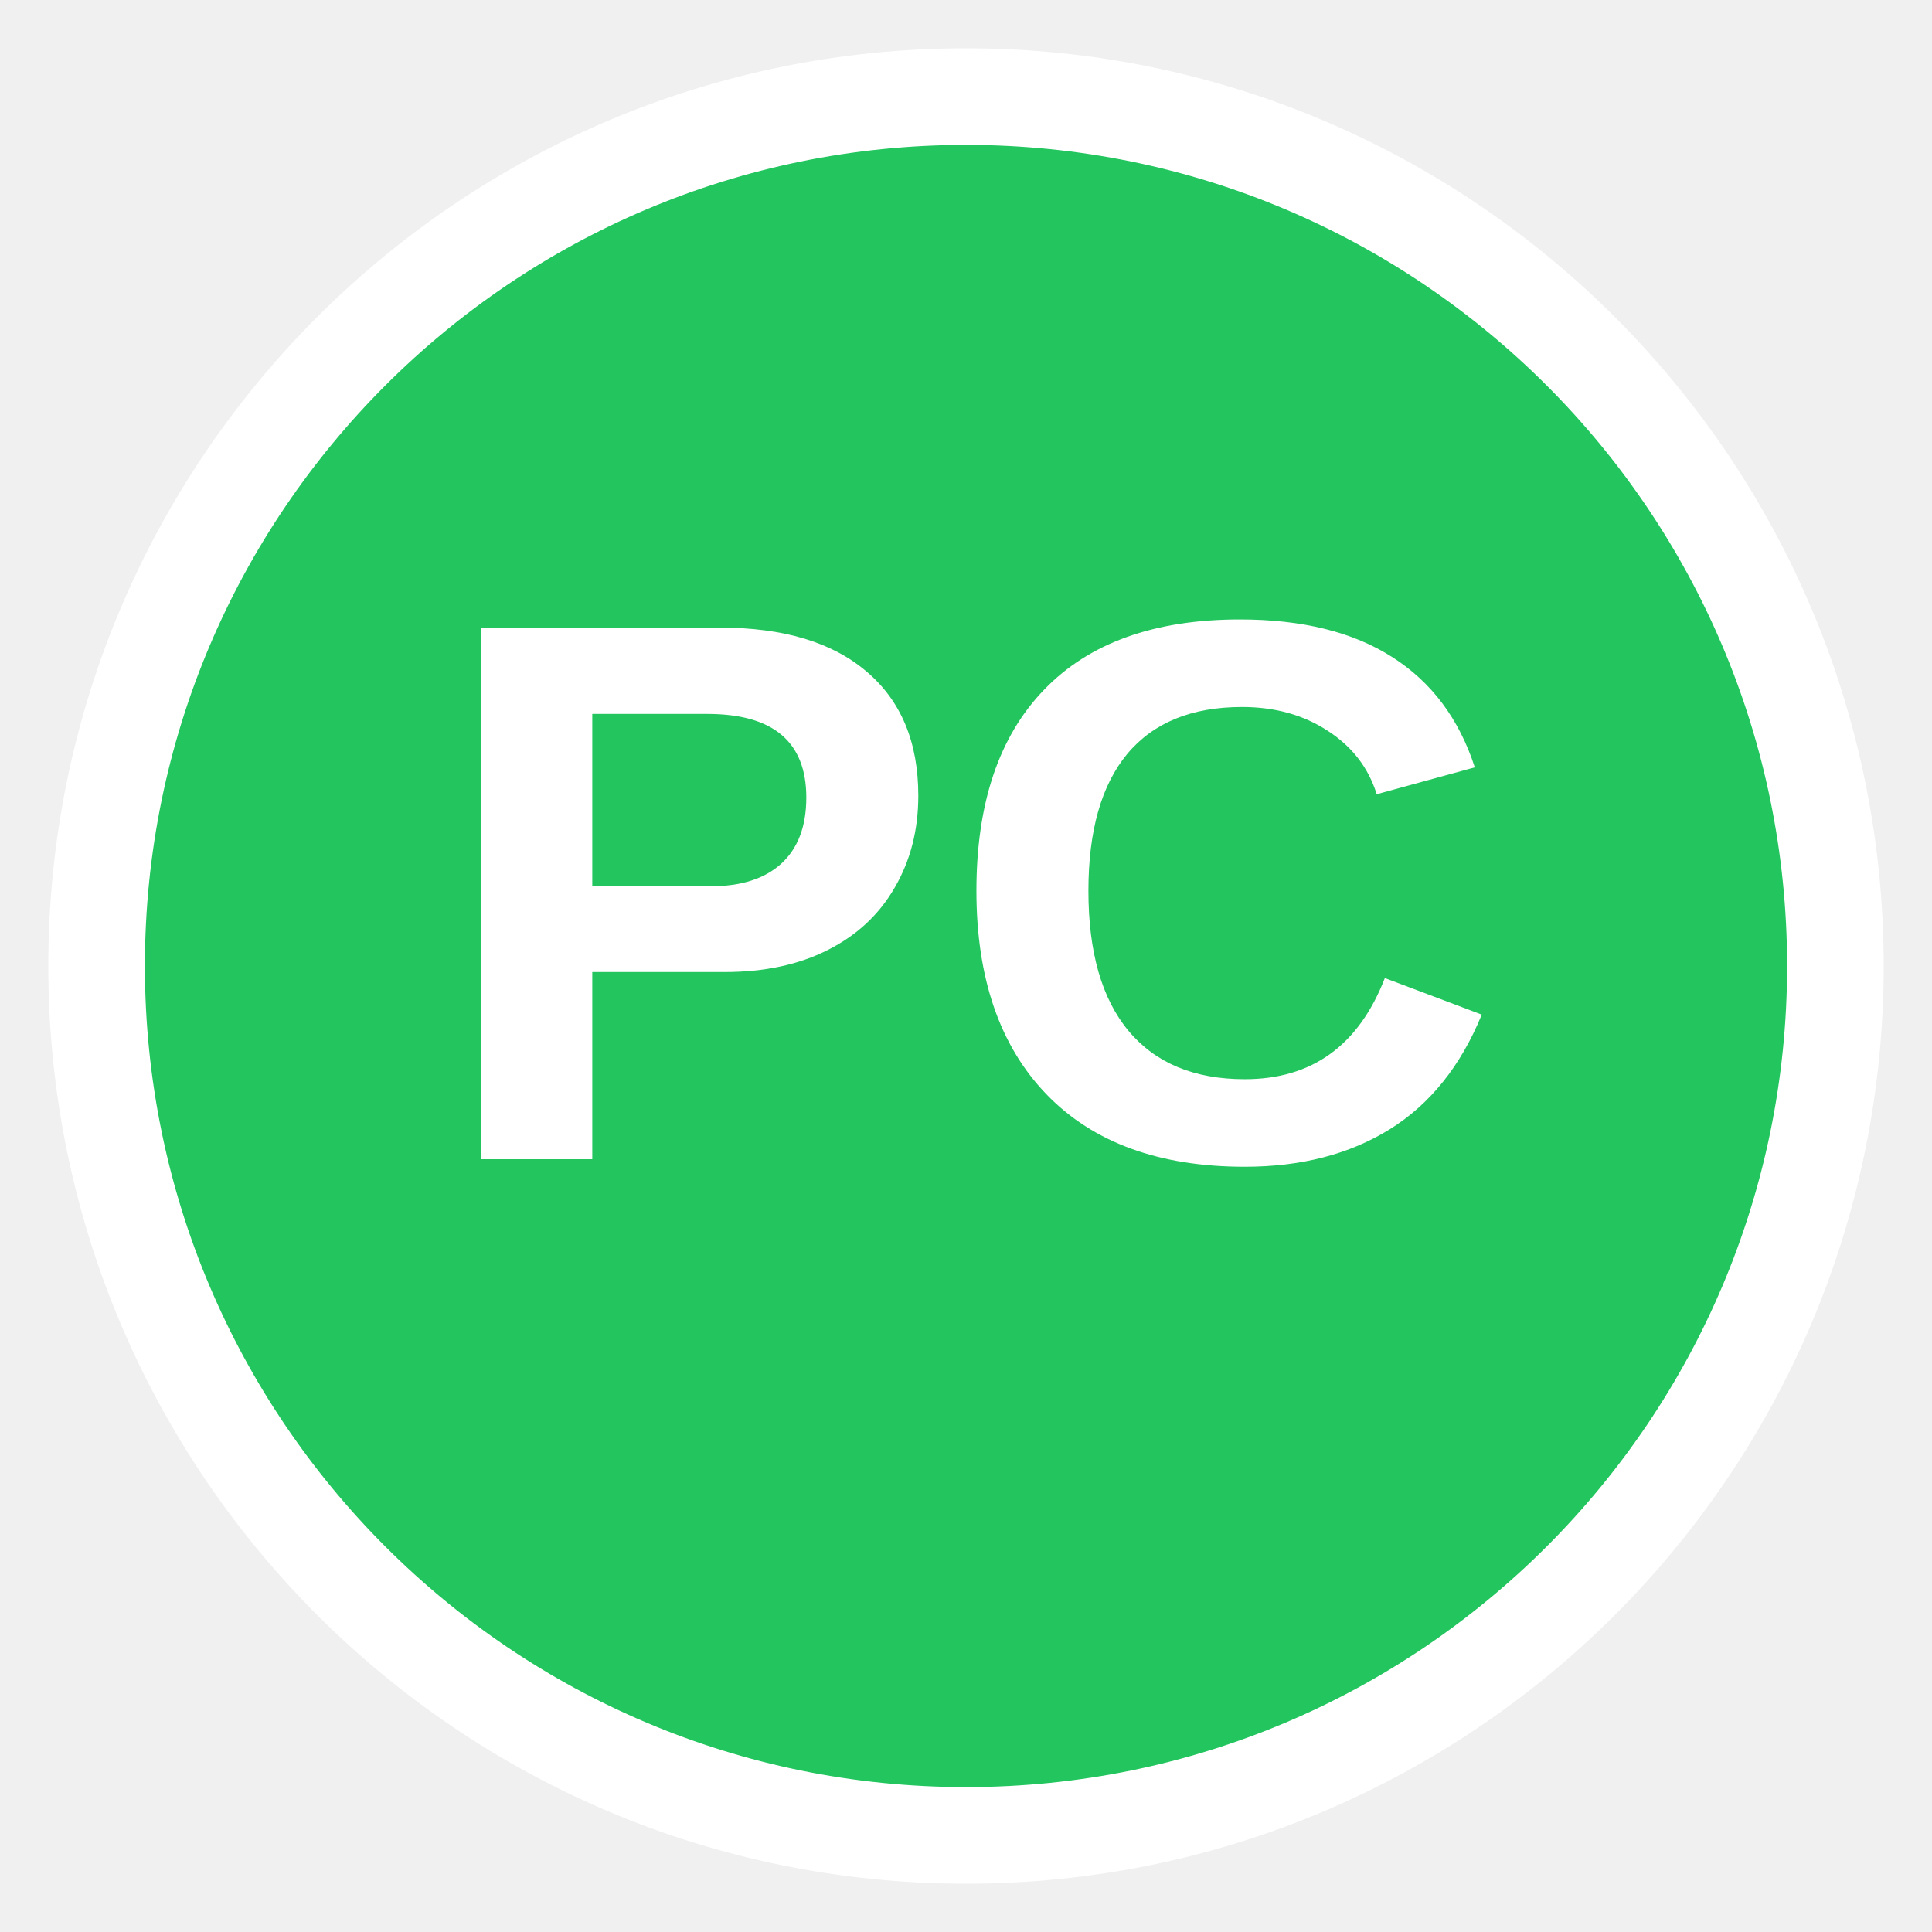
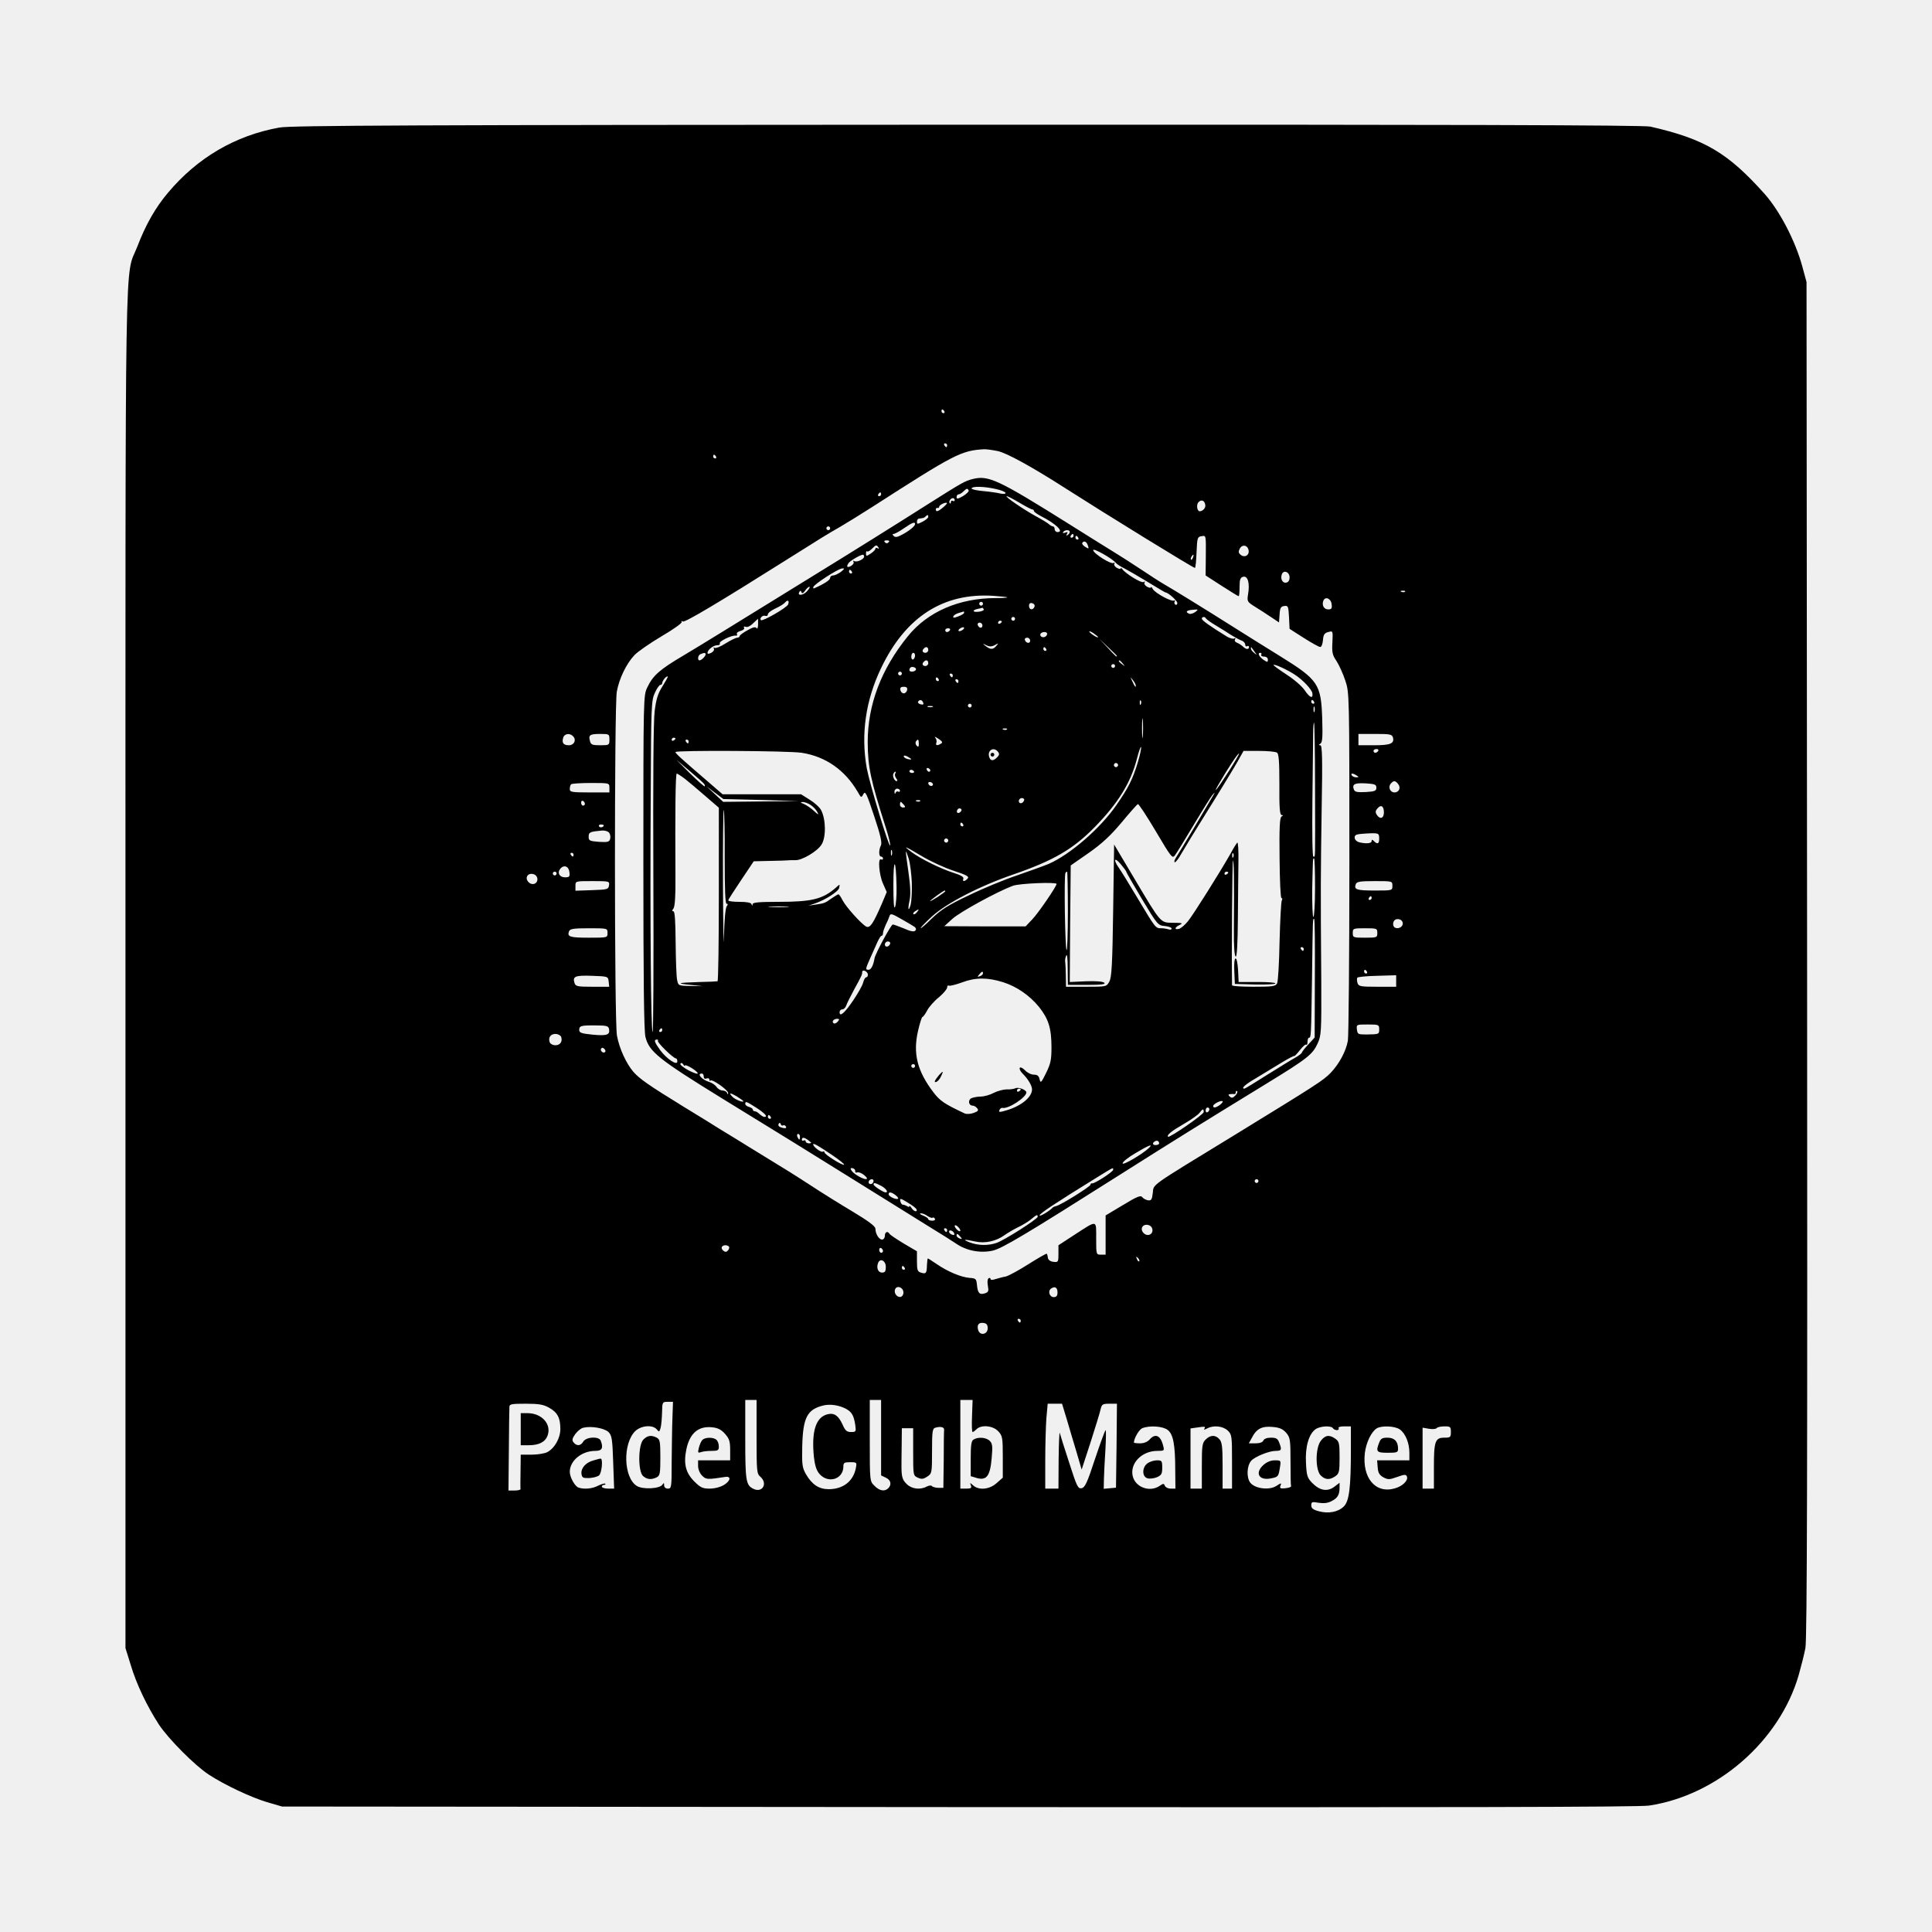
- <svg xmlns="http://www.w3.org/2000/svg" width="512" height="512" viewBox="0 0 100 100">
-   <circle cx="50" cy="50" r="45" fill="#22C55E" stroke="#FFFFFF" stroke-width="5" />
-   <text x="50" y="60" font-size="40" fill="white" text-anchor="middle" font-family="Arial, sans-serif" font-weight="bold">PC</text>
+ <svg xmlns="http://www.w3.org/2000/svg" version="1.0" width="1024pt" height="1024pt" viewBox="0 0 1024 1024" preserveAspectRatio="xMidYMid meet">
+   <g transform="translate(0,1024) scale(0.1,-0.1)" fill="#000000" stroke="none">
+     <path d="M1481 9564 c-234 -42 -435 -160 -591 -346 -66 -78 -118 -169 -163 -287 -67 -170 -62 137 -62 -3821 l0 -3605 28 -90 c30 -101 86 -218 149 -315 50 -76 191 -218 265 -266 86 -56 225 -121 309 -146 l79 -23 3585 -3 c2618 -2 3605 0 3660 8 361 54 691 341 793 690 13 47 30 112 36 145 9 45 11 951 9 3650 l-3 3590 -23 85 c-37 134 -119 292 -199 382 -195 218 -317 291 -606 357 -34 8 -1059 11 -3620 10 -2948 -1 -3585 -4 -3646 -15z m3524 -1504 c3 -5 1 -10 -4 -10 -6 0 -11 5 -11 10 0 6 2 10 4 10 3 0 8 -4 11 -10z m15 -180 c0 -5 -2 -10 -4 -10 -3 0 -8 5 -11 10 -3 6 -1 10 4 10 6 0 11 -4 11 -10z m269 -31 c47 -10 182 -84 361 -199 227 -145 674 -420 683 -420 4 0 7 37 9 83 3 76 5 82 26 85 25 4 24 9 23 -116 l-1 -92 85 -55 c47 -30 87 -55 90 -55 3 0 5 22 5 49 0 40 4 50 19 54 25 6 36 -34 26 -93 -6 -37 -5 -40 37 -66 24 -15 62 -39 85 -55 l42 -28 3 42 c2 35 7 43 25 45 20 3 22 -1 25 -59 l3 -62 75 -48 c41 -26 80 -48 87 -48 7 -1 13 15 15 36 2 29 8 38 28 43 25 7 25 7 22 -55 -3 -53 0 -67 22 -99 13 -20 34 -66 46 -102 22 -65 22 -69 22 -968 0 -496 -4 -920 -8 -942 -10 -56 -46 -123 -91 -170 -40 -41 -68 -59 -513 -332 -455 -278 -424 -256 -430 -305 -4 -35 -8 -41 -25 -39 -11 2 -25 9 -31 17 -8 11 -28 3 -102 -42 l-92 -55 0 -104 0 -104 -25 0 c-25 0 -25 1 -25 86 0 100 8 99 -114 20 l-86 -56 0 -45 c0 -44 -1 -46 -27 -43 -16 2 -27 10 -29 21 -1 11 -4 20 -6 22 -2 2 -46 -23 -98 -56 -52 -33 -106 -62 -120 -65 -14 -2 -37 -9 -52 -13 -18 -6 -28 -6 -28 0 0 6 -5 7 -10 4 -6 -4 -8 -21 -4 -40 5 -28 3 -34 -16 -40 -28 -9 -38 1 -42 45 -3 32 -6 35 -40 37 -45 4 -115 33 -173 73 -24 16 -45 30 -47 30 -2 0 -4 -16 -5 -36 -1 -43 -5 -48 -32 -39 -18 5 -21 14 -21 60 l0 53 -70 41 c-38 23 -72 46 -75 51 -10 17 -25 11 -25 -10 0 -11 -7 -20 -15 -20 -16 0 -35 30 -35 57 0 14 -36 40 -122 92 -67 40 -165 101 -218 136 -89 58 -131 84 -337 210 -45 28 -110 68 -145 89 -34 22 -121 75 -193 119 -190 117 -234 148 -268 186 -38 45 -74 122 -87 192 -14 70 -14 1741 -1 1822 12 69 51 150 94 195 18 19 82 63 144 100 62 36 109 70 106 75 -3 6 -1 7 6 3 10 -7 190 100 561 334 178 112 203 128 270 166 36 21 112 68 170 105 440 283 474 301 597 308 12 0 44 -4 72 -10z m-1494 -29 c3 -5 1 -10 -4 -10 -6 0 -11 5 -11 10 0 6 2 10 4 10 3 0 8 -4 11 -10z m875 -200 c0 -5 -5 -10 -11 -10 -5 0 -7 5 -4 10 3 6 8 10 11 10 2 0 4 -4 4 -10z m1718 -55 c4 -16 -12 -34 -29 -35 -14 0 -19 33 -8 47 15 17 33 12 37 -12z m-1988 -125 c0 -5 -4 -10 -10 -10 -5 0 -10 5 -10 10 0 6 5 10 10 10 6 0 10 -4 10 -10z m2218 -118 c4 -26 -22 -40 -43 -22 -11 9 -12 17 -4 32 13 25 43 19 47 -10z m-295 -37 c-3 -9 -8 -14 -10 -11 -3 3 -2 9 2 15 9 16 15 13 8 -4z m512 -105 c0 -16 -6 -26 -18 -28 -19 -4 -32 20 -23 44 9 25 41 13 41 -16z m612 -76 c-3 -3 -12 -4 -19 -1 -8 3 -5 6 6 6 11 1 17 -2 13 -5z m-389 -67 c3 -22 -1 -27 -18 -27 -23 0 -35 22 -26 46 10 25 41 12 44 -19z m-4019 -701 c17 -20 3 -46 -24 -46 -29 0 -38 13 -30 40 7 23 37 26 54 6z m191 -16 c0 -29 -1 -30 -49 -30 -42 0 -49 3 -54 22 -9 32 -1 38 54 38 48 0 49 -1 49 -30z m4153 11 c8 -32 -13 -41 -100 -41 l-83 0 0 30 0 30 89 0 c79 0 89 -2 94 -19z m-78 -71 c-3 -5 -10 -10 -16 -10 -5 0 -9 5 -9 10 0 6 7 10 16 10 8 0 12 -4 9 -10z m-115 -130 c13 -8 13 -10 -2 -10 -9 0 -20 5 -23 10 -8 13 5 13 25 0z m220 -45 c16 -19 6 -45 -19 -45 -23 0 -35 28 -20 46 15 18 24 18 39 -1z m-4180 -20 l0 -25 -105 0 c-95 0 -105 2 -105 18 0 10 3 22 7 25 3 4 51 7 105 7 98 0 98 0 98 -25z m4065 0 c0 -17 -8 -20 -56 -23 -45 -2 -58 0 -63 13 -11 29 4 36 62 33 49 -3 57 -6 57 -23z m-4195 -86 c0 -5 -4 -9 -10 -9 -5 0 -10 7 -10 16 0 8 5 12 10 9 6 -3 10 -10 10 -16z m4235 -45 c0 -32 -21 -39 -38 -12 -8 12 -7 21 3 32 19 24 35 14 35 -20z m-4135 -68 c0 -11 -19 -15 -25 -6 -3 5 1 10 9 10 9 0 16 -2 16 -4z m28 -39 c6 -7 9 -22 6 -33 -4 -16 -12 -19 -59 -16 -50 4 -55 6 -55 27 0 24 6 27 71 33 15 1 31 -4 37 -11z m4082 -33 c0 -26 -9 -31 -28 -12 -9 9 -12 9 -12 0 0 -13 -31 -15 -67 -6 -13 4 -23 14 -23 25 0 15 9 18 58 21 70 4 72 3 72 -28z m-4270 -84 c0 -5 -2 -10 -4 -10 -3 0 -8 5 -11 10 -3 6 -1 10 4 10 6 0 11 -4 11 -10z m-22 -93 c3 -23 0 -27 -23 -27 -30 0 -43 24 -25 46 19 22 45 13 48 -19z m-68 -7 c0 -5 -4 -10 -10 -10 -5 0 -10 5 -10 10 0 6 5 10 10 10 6 0 10 -4 10 -10z m-102 -26 c4 -27 -26 -40 -46 -20 -21 20 -8 48 20 44 14 -2 24 -11 26 -24z m380 -36 c-3 -22 -8 -23 -90 -26 l-88 -3 0 26 c0 25 0 25 91 25 88 0 90 -1 87 -22z m4152 -3 c0 -25 0 -25 -94 -25 -96 0 -111 5 -100 34 5 13 23 16 100 16 94 0 94 0 94 -25z m-110 -65 c0 -5 -5 -10 -11 -10 -5 0 -7 5 -4 10 3 6 8 10 11 10 2 0 4 -4 4 -10z m165 -135 c0 -21 -31 -33 -46 -18 -5 5 -7 17 -3 27 9 24 49 17 49 -9z m-4215 -50 c0 -25 0 -25 -99 -25 -101 0 -116 5 -105 34 5 13 24 16 105 16 99 0 99 0 99 -25z m4080 0 c0 -24 -2 -25 -65 -25 -63 0 -65 1 -65 25 0 24 2 25 65 25 63 0 65 -1 65 -25z m-55 -205 c3 -5 1 -10 -4 -10 -6 0 -11 5 -11 10 0 6 2 10 4 10 3 0 8 -4 11 -10z m-4019 -52 l3 -28 -89 0 c-80 0 -89 2 -95 20 -11 35 3 41 92 38 85 -3 86 -3 89 -30z m4174 2 l0 -30 -99 0 c-91 0 -100 2 -106 20 -3 11 -4 23 -1 28 2 4 50 9 105 10 l101 3 0 -31z m-4172 -254 c6 -31 -11 -37 -86 -30 -60 6 -72 10 -72 25 0 22 9 25 89 24 56 0 66 -3 69 -19z m4082 -1 c0 -27 0 -27 -70 -28 -42 0 -45 2 -48 26 -3 27 -3 27 57 27 58 0 61 -1 61 -25z m-4336 -40 c9 -25 -5 -45 -30 -45 -14 0 -27 7 -30 15 -10 25 4 45 30 45 13 0 26 -7 30 -15z m233 -81 c-9 -9 -28 6 -21 18 4 6 10 6 17 -1 6 -6 8 -13 4 -17z m3463 -684 c0 -5 -4 -10 -10 -10 -5 0 -10 5 -10 10 0 6 5 10 10 10 6 0 10 -4 10 -10z m-562 -256 c4 -27 -26 -40 -46 -20 -21 20 -8 48 20 44 14 -2 24 -11 26 -24z m-2245 -91 c4 -3 2 -12 -4 -20 -9 -10 -15 -10 -25 -2 -8 6 -11 15 -8 20 6 11 28 12 37 2z m817 -24 c0 -5 -4 -9 -10 -9 -5 0 -10 7 -10 16 0 8 5 12 10 9 6 -3 10 -10 10 -16z m1358 -54 c-3 -3 -9 2 -12 12 -6 14 -5 15 5 6 7 -7 10 -15 7 -18z m-1343 -30 c0 -23 -4 -30 -20 -30 -21 0 -31 25 -21 51 11 28 41 12 41 -21z m100 -5 c3 -5 1 -10 -4 -10 -6 0 -11 5 -11 10 0 6 2 10 4 10 3 0 8 -4 11 -10z m-7 -126 c2 -12 -4 -24 -12 -27 -19 -7 -40 18 -32 39 8 22 40 13 44 -12z m817 -5 c0 -17 -6 -24 -20 -24 -23 0 -33 34 -13 46 20 13 33 5 33 -22z m-195 -149 c0 -5 -2 -10 -4 -10 -3 0 -8 5 -11 10 -3 6 -1 10 4 10 6 0 11 -4 11 -10z m-175 -40 c0 -33 -40 -41 -50 -11 -9 28 2 43 28 39 16 -2 22 -10 22 -28z m-1225 -575 c0 -183 1 -196 20 -212 42 -37 9 -89 -39 -63 -37 19 -41 43 -41 259 l0 211 30 0 30 0 0 -195z m660 -5 l0 -200 25 -12 c27 -12 32 -37 13 -56 -19 -19 -47 -14 -73 13 -25 24 -25 24 -25 240 l0 215 30 0 30 0 0 -200z m482 115 c-2 -47 -1 -85 3 -85 4 0 13 7 21 15 25 25 87 19 115 -11 22 -24 24 -33 24 -136 l0 -110 -33 -29 c-38 -34 -94 -39 -124 -12 -18 16 -18 16 -12 0 5 -14 0 -17 -25 -17 l-31 0 0 235 0 235 33 0 32 0 -3 -85z m-1588 -12 c-2 -49 -3 -152 -4 -230 0 -136 -1 -143 -20 -143 -12 0 -20 7 -20 18 0 13 -2 14 -9 3 -14 -22 -106 -27 -137 -6 -69 45 -74 222 -8 289 32 31 93 36 115 10 12 -15 14 -14 20 7 4 13 7 50 8 82 1 56 2 57 30 57 l28 0 -3 -87z m-654 56 c45 -25 60 -54 60 -113 0 -49 -31 -103 -70 -123 -14 -7 -51 -13 -82 -13 l-58 0 -1 -87 c-1 -49 -1 -91 0 -95 0 -5 -14 -8 -31 -8 l-33 0 2 213 c1 116 2 220 3 230 0 15 11 17 86 17 69 0 94 -4 124 -21z m1572 -5 c32 -17 43 -35 51 -86 5 -36 4 -38 -22 -38 -23 0 -31 7 -46 41 -21 46 -44 62 -79 53 -62 -15 -86 -91 -72 -227 6 -49 14 -72 31 -91 47 -51 125 -25 125 41 0 20 5 23 36 23 36 0 36 -1 30 -32 -14 -70 -68 -111 -144 -111 -51 0 -88 24 -120 79 -20 35 -22 50 -20 149 4 152 26 195 113 216 35 8 79 2 117 -17z m1172 -56 c13 -46 37 -124 52 -175 l27 -92 48 147 c26 81 50 159 53 175 6 24 11 27 46 27 l40 0 -2 -222 -3 -223 -32 -3 -33 -3 1 53 c1 29 4 99 8 156 3 56 4 102 1 102 -3 0 -28 -69 -56 -152 -42 -129 -54 -153 -72 -156 -19 -3 -25 11 -65 135 -25 76 -47 147 -50 158 -2 11 -5 -51 -6 -137 l-1 -158 -35 0 -35 0 0 148 c0 82 3 183 6 225 l7 77 38 0 38 0 25 -82z m-2429 -68 c18 -18 21 -37 25 -160 l5 -140 -32 0 c-18 0 -33 5 -33 10 0 6 5 10 12 10 6 0 9 3 6 6 -4 3 -20 -2 -37 -10 -31 -17 -77 -21 -106 -10 -19 8 -45 55 -45 83 0 59 63 111 135 111 36 0 44 15 29 54 -9 24 -76 21 -92 -4 -14 -24 -35 -26 -52 -5 -9 11 -8 20 9 44 12 16 31 32 44 34 42 10 111 -3 132 -23z m618 -10 c22 -25 27 -39 27 -85 l0 -55 -85 0 -85 0 0 -30 c0 -17 9 -39 21 -51 21 -21 27 -22 123 -7 32 5 29 -20 -6 -42 -20 -12 -50 -20 -77 -20 -37 0 -49 6 -81 38 -46 46 -58 94 -42 171 18 85 64 124 137 116 29 -3 48 -12 68 -35z m1161 22 c-1 -6 -2 -79 -2 -160 l-2 -148 -27 0 c-16 1 -31 5 -34 10 -4 4 -16 3 -27 -3 -35 -19 -81 -13 -107 14 -22 21 -27 39 -27 90 0 8 0 58 1 110 l1 95 30 0 30 0 0 -125 c0 -124 0 -126 25 -137 19 -9 29 -8 50 6 24 16 25 19 25 135 0 105 2 120 18 124 27 8 47 3 46 -11z m1185 -1 c29 -22 40 -77 40 -213 l1 -98 -25 0 c-14 0 -28 7 -31 15 -5 13 -8 13 -27 0 -52 -36 -128 -9 -143 50 -17 68 47 135 130 135 37 0 38 1 31 27 -13 55 -42 68 -72 33 -11 -12 -30 -20 -50 -20 -18 0 -33 2 -33 4 0 22 27 69 44 76 38 16 109 11 135 -9z m195 8 c-5 -8 -1 -8 14 0 34 18 83 13 109 -11 22 -21 23 -28 23 -165 l0 -143 -25 0 -25 0 0 122 c0 99 -3 125 -17 140 -21 24 -48 23 -73 -2 -18 -18 -20 -33 -20 -140 l0 -120 -30 0 -30 0 0 159 0 160 28 4 c49 7 53 7 46 -4z m433 -23 c21 -25 23 -36 23 -152 0 -68 1 -127 3 -131 1 -5 -13 -9 -30 -11 -27 -3 -32 0 -26 14 6 15 4 15 -21 -1 -37 -25 -113 -16 -139 16 -21 27 -19 88 4 116 19 22 95 53 130 53 32 0 34 6 19 44 -8 21 -16 26 -44 26 -21 0 -36 -6 -40 -15 -3 -9 -19 -15 -41 -15 l-36 0 16 29 c24 48 53 63 109 58 38 -3 55 -11 73 -31z m248 24 c3 -5 13 -10 21 -10 8 0 12 5 9 10 -4 6 8 10 29 10 l36 0 0 -123 c0 -201 -9 -273 -37 -301 -30 -30 -81 -40 -133 -26 -30 8 -40 16 -40 31 0 19 4 20 39 14 27 -4 49 -2 69 9 32 16 42 34 42 72 l0 25 -29 -22 c-37 -27 -77 -19 -117 22 -25 26 -29 39 -32 105 -5 85 15 154 51 179 24 17 83 20 92 5z m354 -6 c30 -21 51 -72 51 -124 l0 -40 -86 0 -85 0 3 -37 c2 -29 9 -41 30 -53 25 -13 32 -13 74 2 39 14 46 14 51 2 8 -21 -24 -52 -65 -63 -102 -29 -173 56 -158 188 7 56 35 114 64 131 27 15 95 12 121 -6z m271 -14 c0 -28 -3 -30 -35 -30 -48 0 -55 -19 -55 -154 l0 -116 -30 0 -30 0 0 161 0 162 35 -6 c19 -3 37 -1 40 4 4 5 22 9 41 9 31 0 34 -2 34 -30z" />
+     <path d="M5155 7701 c-40 -10 -56 -19 -230 -129 -184 -117 -410 -258 -615 -384 -491 -303 -585 -361 -687 -422 -127 -75 -162 -106 -192 -169 -21 -43 -21 -50 -21 -926 0 -621 3 -896 11 -927 20 -79 69 -118 413 -330 392 -241 394 -242 646 -399 334 -208 361 -225 455 -283 50 -30 109 -68 132 -83 54 -38 128 -52 193 -38 49 10 179 88 670 399 305 193 421 265 785 488 214 131 242 153 269 212 19 42 20 62 19 325 -4 513 -3 568 2 913 5 276 3 342 -7 342 -10 0 -10 2 1 9 10 7 12 36 9 132 -6 183 -21 206 -223 331 -71 44 -182 113 -245 153 -155 98 -316 197 -366 226 -23 13 -79 49 -125 80 -46 30 -104 68 -129 83 -25 15 -137 85 -250 156 -381 239 -431 262 -515 241z m124 -53 c28 -6 51 -16 51 -21 0 -5 -12 -6 -27 -3 -16 4 -56 10 -90 13 -35 3 -63 9 -63 14 0 13 69 11 129 -3z m-145 -7 c3 -5 -10 -18 -29 -30 -28 -16 -35 -17 -35 -6 0 8 5 15 11 15 6 0 17 7 25 15 18 17 21 18 28 6z m270 -66 c32 -19 62 -35 67 -35 5 0 9 -4 9 -8 0 -5 17 -17 38 -28 79 -40 124 -84 87 -84 -8 0 -15 7 -15 15 0 8 -4 15 -9 15 -5 0 -16 6 -23 13 -7 6 -38 25 -68 41 -64 35 -168 106 -154 106 6 0 36 -16 68 -35z m-344 14 c0 -5 -4 -7 -10 -4 -5 3 -10 1 -10 -6 0 -7 -3 -10 -6 -6 -8 7 4 27 17 27 5 0 9 -5 9 -11z m-61 -38 c-27 -23 -39 -26 -39 -11 0 6 4 9 9 8 5 -2 9 1 9 7 1 9 34 25 41 19 2 -2 -7 -12 -20 -23z m-79 -51 c0 -5 -13 -16 -30 -25 -27 -14 -30 -14 -30 0 0 8 5 16 10 16 6 1 14 2 19 3 5 0 13 4 17 9 10 10 14 9 14 -3z m-70 -38 c0 -11 -34 -38 -71 -57 -22 -12 -34 -14 -42 -6 -7 7 -8 11 -1 11 6 0 31 13 55 30 45 31 59 36 59 22z m820 -41 c0 -6 -5 -13 -12 -17 -7 -5 -8 -3 -3 6 6 10 4 12 -9 7 -10 -4 -15 -3 -11 3 8 13 35 13 35 1z m20 -21 c0 -5 -5 -10 -11 -10 -5 0 -7 5 -4 10 3 6 8 10 11 10 2 0 4 -4 4 -10z m25 -10 c3 -5 1 -10 -4 -10 -6 0 -11 5 -11 10 0 6 2 10 4 10 3 0 8 -4 11 -10z m-1005 -24 c-7 -7 -13 -7 -20 0 -6 6 -3 10 10 10 13 0 16 -4 10 -10z m1054 -12 c9 -24 8 -25 -13 -12 -11 7 -17 16 -15 20 8 13 21 9 28 -8z m-1108 -16 c4 -7 3 -8 -4 -4 -7 4 -12 3 -12 -2 0 -5 -11 -17 -25 -26 -23 -15 -25 -15 -25 0 0 10 3 15 6 12 3 -4 14 2 25 13 22 22 25 23 35 7z m1259 -82 c6 -7 26 -20 45 -29 19 -10 75 -42 124 -72 49 -30 91 -55 93 -55 14 0 63 -44 63 -56 0 -8 -5 -12 -10 -9 -6 4 -7 11 -4 17 4 6 2 8 -3 5 -13 -8 -100 39 -113 61 -5 10 -10 13 -10 9 0 -4 -9 -3 -20 3 -11 6 -17 16 -14 22 5 7 2 8 -5 3 -12 -7 -96 45 -113 69 -4 6 -8 7 -8 3 0 -4 -9 -3 -20 3 -11 6 -17 16 -14 22 4 6 3 8 -4 4 -14 -8 -105 49 -108 68 -2 14 100 -43 121 -68z m-1335 34 c0 -14 -39 -32 -52 -24 -7 4 -8 3 -4 -4 3 -6 -3 -16 -14 -22 -20 -11 -26 -4 -12 16 7 11 61 43 75 44 4 0 7 -4 7 -10z m-123 -81 c-14 -10 -32 -19 -41 -19 -9 0 -16 -6 -16 -13 0 -11 -30 -31 -84 -55 -5 -3 -7 1 -5 7 6 16 130 96 152 98 15 2 14 -2 -6 -18z m58 1 c3 -5 1 -10 -4 -10 -6 0 -11 5 -11 10 0 6 2 10 4 10 3 0 8 -4 11 -10z m-238 -104 c-20 -23 -54 -25 -40 -3 5 8 8 7 11 -2 3 -8 9 -6 19 8 8 12 18 21 23 21 5 0 -1 -11 -13 -24z m1062 -32 c2 -2 -25 -4 -61 -4 -194 0 -361 -72 -466 -202 -142 -175 -213 -363 -213 -562 1 -133 15 -199 98 -459 13 -42 23 -82 21 -88 -5 -16 -108 324 -124 409 -32 180 -6 360 76 531 130 272 330 400 595 383 39 -3 72 -6 74 -8z m-1162 -38 c-7 -17 -135 -91 -144 -83 -9 10 9 28 23 23 8 -3 14 1 14 8 0 7 18 21 40 31 22 10 45 24 51 32 14 16 24 10 16 -11z m1033 4 c0 -5 -4 -10 -10 -10 -5 0 -10 5 -10 10 0 6 5 10 10 10 6 0 10 -4 10 -10z m273 -16 c-8 -20 -29 -17 -29 5 0 12 6 17 17 14 10 -3 15 -11 12 -19z m-269 -13 c3 -5 -8 -11 -24 -13 -35 -5 -41 8 -7 15 12 2 23 5 24 6 1 0 4 -3 7 -8z m1121 -15 c-10 -7 -25 -12 -32 -9 -23 9 -14 19 19 21 31 3 31 2 13 -12z m-1225 -4 c0 -4 -14 -13 -31 -19 -23 -9 -29 -9 -26 0 2 6 14 14 28 18 13 4 25 7 27 8 1 1 2 -3 2 -7z m270 -32 c0 -5 -4 -10 -10 -10 -5 0 -10 5 -10 10 0 6 5 10 10 10 6 0 10 -4 10 -10z m1012 2 c2 -4 25 -21 52 -37 28 -17 66 -40 85 -53 20 -12 44 -25 54 -28 9 -4 17 -13 17 -21 0 -8 5 -11 10 -8 6 3 10 1 10 -4 0 -15 -16 -14 -32 2 -7 7 -21 16 -31 20 -11 4 -15 12 -11 18 4 8 3 9 -4 5 -6 -4 -24 1 -39 10 -91 56 -133 86 -133 95 0 11 17 12 22 1z m-2374 -33 c-1 -17 -4 -25 -8 -18 -6 8 -19 5 -49 -12 -22 -12 -41 -26 -41 -31 0 -4 -6 -8 -13 -8 -7 0 -35 -14 -61 -30 -26 -17 -52 -27 -58 -24 -7 4 -8 2 -4 -4 3 -6 -3 -16 -14 -22 -12 -6 -20 -7 -20 -1 0 17 31 41 51 41 11 0 17 4 14 10 -6 10 62 44 84 41 7 -1 10 2 7 8 -4 6 5 13 19 17 13 3 22 11 19 16 -4 6 -1 9 7 6 13 -4 26 3 52 29 7 7 13 12 14 13 1 0 1 -14 1 -31z m1292 17 c0 -3 -4 -8 -10 -11 -5 -3 -10 -1 -10 4 0 6 5 11 10 11 6 0 10 -2 10 -4z m-103 -21 c0 -18 -19 -15 -25 3 -2 7 3 12 11 12 7 0 14 -7 14 -15z m-107 -25 c-8 -5 -17 -7 -19 -4 -3 3 1 9 9 14 8 5 17 7 19 4 3 -3 -1 -9 -9 -14z m-65 0 c-3 -5 -10 -10 -16 -10 -5 0 -9 5 -9 10 0 6 7 10 16 10 8 0 12 -4 9 -10z m785 -37 c0 -7 -39 17 -46 28 -3 6 5 3 20 -6 14 -10 26 -19 26 -22z m-270 18 c0 -14 -18 -23 -30 -16 -6 4 -8 11 -5 16 8 12 35 12 35 0z m-90 -37 c0 -17 -22 -14 -28 4 -2 7 3 12 12 12 9 0 16 -7 16 -16z m460 -81 c0 -8 -9 0 -50 45 l-45 47 48 -45 c26 -24 47 -45 47 -47z m-647 58 c20 11 21 11 8 -4 -17 -21 -32 -21 -57 -1 -18 14 -18 15 4 4 16 -8 28 -8 45 1z m-353 -26 c0 -8 -7 -15 -15 -15 -16 0 -20 12 -8 23 11 12 23 8 23 -8z m625 5 c3 -5 1 -10 -4 -10 -6 0 -11 5 -11 10 0 6 2 10 4 10 3 0 8 -4 11 -10z m1105 -15 c14 -19 14 -19 -2 -6 -10 7 -18 18 -18 24 0 6 1 8 3 6 1 -2 9 -13 17 -24z m-2910 -13 c0 -10 -22 -32 -32 -32 -13 0 -9 28 5 33 19 8 27 8 27 -1z m1110 -6 c0 -8 -4 -18 -10 -21 -5 -3 -10 3 -10 14 0 12 5 21 10 21 6 0 10 -6 10 -14z m1835 4 c-3 -5 3 -10 14 -10 13 0 21 -7 21 -16 0 -15 -2 -15 -22 -2 -25 17 -35 38 -18 38 6 0 8 -4 5 -10z m-1765 -45 c0 -8 -7 -15 -15 -15 -16 0 -20 12 -8 23 11 12 23 8 23 -8z m1031 -2 c13 -16 12 -17 -3 -4 -10 7 -18 15 -18 17 0 8 8 3 21 -13z m-41 -13 c0 -5 -4 -10 -10 -10 -5 0 -10 5 -10 10 0 6 5 10 10 10 6 0 10 -4 10 -10z m953 -46 c43 -28 90 -78 93 -99 4 -30 -14 -23 -39 14 -15 23 -57 59 -97 85 -38 25 -70 48 -70 51 0 9 72 -24 113 -51z m-2009 25 c-7 -11 -34 -12 -34 -1 0 14 11 21 26 15 8 -3 11 -9 8 -14z m-74 -19 c0 -5 -4 -10 -10 -10 -5 0 -10 5 -10 10 0 6 5 10 10 10 6 0 10 -4 10 -10z m270 -10 c0 -5 -2 -10 -4 -10 -3 0 -8 5 -11 10 -3 6 -1 10 4 10 6 0 11 -4 11 -10z m-1539 -58 c-24 -38 -33 -67 -41 -130 -7 -52 -9 -380 -7 -892 2 -445 0 -810 -4 -810 -9 0 -14 580 -10 1270 2 456 3 488 22 528 10 23 24 42 29 42 6 0 10 5 10 10 0 12 23 40 29 34 2 -2 -11 -25 -28 -52z m1464 38 c3 -5 1 -10 -4 -10 -6 0 -11 5 -11 10 0 6 2 10 4 10 3 0 8 -4 11 -10z m1045 -34 c0 -12 -5 -7 -19 24 -11 24 -11 24 3 6 9 -11 16 -24 16 -30z m-940 24 c0 -5 -2 -10 -4 -10 -3 0 -8 5 -11 10 -3 6 -1 10 4 10 6 0 11 -4 11 -10z m-272 -47 c-2 -10 -10 -18 -18 -18 -8 0 -16 8 -18 18 -2 12 3 17 18 17 15 0 20 -5 18 -17z m85 -67 c4 -10 0 -12 -14 -9 -10 3 -16 9 -13 14 8 13 21 11 27 -5z m1154 -8 c-3 -8 -6 -5 -6 6 -1 11 2 17 5 13 3 -3 4 -12 1 -19z m918 12 c3 -5 1 -10 -4 -10 -6 0 -11 5 -11 10 0 6 2 10 4 10 3 0 8 -4 11 -10z m-1815 -20 c0 -5 -4 -10 -10 -10 -5 0 -10 5 -10 10 0 6 5 10 10 10 6 0 10 -4 10 -10z m-207 -7 c-7 -2 -19 -2 -25 0 -7 3 -2 5 12 5 14 0 19 -2 13 -5z m2024 -25 c-3 -7 -5 -2 -5 12 0 14 2 19 5 13 2 -7 2 -19 0 -25z m-910 -130 c-2 -24 -4 -5 -4 42 0 47 2 66 4 43 2 -24 2 -62 0 -85z m913 -269 c1 -405 2 -369 -9 -369 -5 0 -7 123 -5 298 2 163 4 324 4 356 0 33 2 57 5 55 2 -3 5 -156 5 -340z m-1633 305 c-3 -3 -12 -4 -19 -1 -8 3 -5 6 6 6 11 1 17 -2 13 -5z m-349 -75 c-20 -13 -31 -11 -25 5 3 7 0 19 -6 26 -7 7 1 5 16 -5 21 -14 25 -20 15 -26z m-1408 27 c0 -3 -4 -8 -10 -11 -5 -3 -10 -1 -10 4 0 6 5 11 10 11 6 0 10 -2 10 -4z m70 -16 c0 -5 -2 -10 -4 -10 -3 0 -8 5 -11 10 -3 6 -1 10 4 10 6 0 11 -4 11 -10z m1220 -12 c0 -16 -3 -19 -11 -11 -6 6 -8 16 -5 22 11 17 16 13 16 -11z m1160 -101 c-27 -88 -49 -132 -112 -223 -85 -124 -247 -264 -360 -313 -24 -10 -99 -37 -168 -61 -69 -23 -185 -71 -258 -107 -106 -50 -145 -75 -193 -121 -32 -32 -59 -55 -59 -51 0 4 27 32 60 62 75 69 254 162 433 223 211 73 314 133 429 250 125 128 191 235 224 363 10 39 20 67 22 61 2 -6 -6 -43 -18 -83z m-741 59 c9 -11 8 -18 -4 -30 -20 -20 -34 -20 -41 -1 -14 36 21 60 45 31z m-1039 -6 c127 -20 229 -92 296 -207 18 -32 19 -33 30 -12 10 19 17 5 57 -116 34 -101 43 -143 36 -156 -12 -23 -12 -59 1 -59 6 0 10 -5 10 -11 0 -5 -4 -7 -10 -4 -18 11 -11 -81 10 -128 l20 -45 -27 -64 c-45 -104 -62 -129 -82 -119 -26 14 -107 104 -125 139 -9 18 -19 32 -22 32 -3 0 -20 -10 -37 -22 -35 -25 -38 -26 -87 -33 l-35 -5 30 10 c58 19 130 65 133 85 4 20 4 20 -19 -1 -69 -60 -127 -74 -303 -74 -102 0 -136 -3 -137 -12 0 -10 -2 -10 -6 0 -3 8 -26 12 -64 12 -32 0 -59 3 -59 8 0 4 31 52 68 107 l67 100 85 2 c47 1 90 2 95 3 6 1 24 1 40 1 35 -2 116 46 139 82 25 38 24 136 -3 185 -7 13 -33 37 -59 53 l-46 29 -208 0 -208 0 -82 71 c-141 121 -168 146 -168 153 0 10 601 7 670 -4z m2518 1 c10 -6 13 -46 13 -170 -1 -121 2 -161 12 -161 9 0 9 -2 -1 -8 -9 -6 -12 -59 -10 -220 1 -117 5 -212 10 -212 5 0 6 -5 2 -12 -4 -6 -9 -104 -12 -217 -2 -113 -8 -214 -13 -223 -8 -16 -25 -18 -124 -18 -63 0 -115 3 -115 8 -3 174 1 656 5 660 5 5 7 -97 5 -360 -1 -97 3 -148 10 -148 6 0 10 69 11 203 1 111 2 248 3 304 1 55 -2 99 -6 97 -3 -2 -21 -30 -38 -62 -54 -95 -192 -315 -223 -354 -16 -20 -37 -38 -48 -41 -26 -7 -24 8 4 21 19 9 13 11 -35 11 -69 1 -62 -7 -209 240 l-104 175 -5 -350 c-4 -283 -8 -354 -20 -376 -15 -28 -16 -28 -122 -28 l-108 0 -1 58 c0 31 -2 64 -3 72 -2 8 0 24 5 35 5 12 8 -14 8 -67 l1 -88 102 0 c75 0 99 3 91 11 -7 7 -43 10 -97 8 l-86 -4 2 309 3 309 95 66 c70 49 116 92 174 161 43 52 82 96 87 98 4 2 47 -63 95 -144 81 -137 88 -146 101 -128 8 10 52 82 98 159 46 77 91 149 100 160 16 19 17 19 3 -5 -27 -47 -181 -305 -196 -327 -8 -13 -10 -23 -5 -23 5 0 20 19 33 43 13 23 78 130 145 237 67 107 136 221 154 253 l32 57 82 0 c45 0 88 -4 95 -9z m-254 -97 c-61 -96 -92 -134 -54 -69 45 78 103 166 107 161 2 -2 -22 -44 -53 -92z m-1684 62 c0 -2 -9 -2 -20 1 -11 3 -20 9 -20 15 0 5 9 4 20 -2 11 -6 20 -12 20 -14z m-1098 -131 c4 -5 5 -11 3 -13 -2 -2 -37 29 -77 68 l-73 73 70 -59 c39 -33 73 -63 77 -69z m2192 94 c-3 -5 -10 -7 -15 -3 -5 3 -7 10 -3 15 3 5 10 7 15 3 5 -3 7 -10 3 -15z m-993 -22 c-1 -12 -15 -9 -19 4 -3 6 1 10 8 8 6 -3 11 -8 11 -12z m-87 -5 c3 -5 -1 -9 -9 -9 -8 0 -15 4 -15 9 0 4 4 8 9 8 6 0 12 -4 15 -8z m-99 -12 c-4 -6 -1 -17 5 -25 7 -9 8 -15 2 -15 -12 0 -24 29 -16 41 3 5 7 9 10 9 3 0 2 -5 -1 -10z m-1116 -27 c19 -15 68 -56 108 -91 l73 -63 0 -460 c0 -252 -3 -460 -7 -460 -5 -1 -48 -3 -98 -4 -116 -4 -125 -7 -45 -15 l65 -7 -65 1 c-64 1 -65 2 -71 31 -4 17 -7 105 -8 198 -1 116 -4 167 -12 167 -8 0 -8 4 0 14 8 10 12 64 11 168 -2 345 0 548 7 548 3 0 22 -12 42 -27z m1315 -34 c-6 -11 -24 -2 -24 11 0 5 7 7 15 4 8 -4 12 -10 9 -15z m-909 -79 l200 -6 -201 -2 -201 -2 -44 41 -44 41 45 -34 44 -33 201 -5z m735 49 c0 -5 -4 -8 -9 -5 -5 4 -12 0 -14 -6 -3 -8 -6 -6 -6 5 -1 9 6 17 14 17 8 0 15 -5 15 -11z m658 -51 c-6 -18 -28 -21 -28 -4 0 9 7 16 16 16 9 0 14 -5 12 -12z m-551 -4 c-3 -3 -12 -4 -19 -1 -8 3 -5 6 6 6 11 1 17 -2 13 -5z m-581 -20 c14 -9 30 -26 36 -38 9 -17 6 -16 -18 6 -16 15 -40 31 -54 37 -18 7 -20 10 -7 10 10 1 29 -6 43 -15z m494 1 c10 -12 10 -15 -4 -15 -9 0 -16 7 -16 15 0 8 2 15 4 15 2 0 9 -7 16 -15z m301 -38 c-13 -13 -26 -3 -16 12 3 6 11 8 17 5 6 -4 6 -10 -1 -17z m-1250 -241 c0 -174 3 -246 10 -246 8 0 8 -4 1 -13 -7 -8 -13 -74 -15 -163 -1 -82 -4 37 -5 265 -1 228 1 412 4 408 3 -3 6 -116 5 -251z m1264 174 c3 -5 1 -10 -4 -10 -6 0 -11 5 -11 10 0 6 2 10 4 10 3 0 8 -4 11 -10z m-81 -91 c-3 -5 -10 -7 -15 -3 -5 3 -7 10 -3 15 3 5 10 7 15 3 5 -3 7 -10 3 -15z m-136 -78 c44 -26 119 -61 166 -76 70 -23 84 -31 75 -41 -15 -18 -30 -18 -23 -1 3 9 -14 19 -53 31 -68 22 -174 74 -222 110 -52 39 -33 31 57 -23z m-161 7 c-3 -7 -5 -2 -5 12 0 14 2 19 5 13 2 -7 2 -19 0 -25z m106 -148 c1 -47 -2 -98 -6 -114 -12 -43 -17 -26 -6 22 6 29 5 73 -6 149 -18 127 -18 131 1 73 8 -25 15 -83 17 -130z m1704 138 c-3 -8 -6 -5 -6 6 -1 11 2 17 5 13 3 -3 4 -12 1 -19z m-1785 -158 c1 -47 -3 -95 -8 -107 -6 -14 -9 24 -9 118 0 150 14 141 17 -11z m1218 79 c0 -4 38 -69 83 -145 81 -135 85 -139 120 -142 21 -2 37 -8 37 -14 0 -5 -7 -7 -16 -4 -9 3 -26 6 -39 6 -31 0 -30 0 -126 160 -44 74 -89 147 -100 162 -30 43 -22 57 11 18 16 -19 30 -38 30 -41z m1000 -84 c0 -85 -4 -155 -9 -155 -4 0 -7 69 -6 153 4 167 3 157 10 157 3 0 5 -70 5 -155z m-1310 -127 c0 -116 -3 -208 -7 -204 -8 8 -14 396 -6 409 2 4 6 7 9 7 2 0 4 -95 4 -212z m850 208 c0 -3 -4 -8 -10 -11 -5 -3 -10 -1 -10 4 0 6 5 11 10 11 6 0 10 -2 10 -4z m-910 -61 c0 -13 -97 -155 -128 -187 l-36 -38 -216 0 -215 1 43 39 c41 37 239 145 320 175 34 13 232 21 232 10z m-590 -39 c0 -2 -18 -15 -40 -30 -22 -14 -40 -24 -40 -22 0 5 71 56 77 56 2 0 3 -2 3 -4z m-837 -83 c-23 -2 -64 -2 -90 0 -26 2 -7 3 42 3 50 0 71 -1 48 -3z m687 -28 c-7 -9 -15 -13 -19 -10 -3 3 1 10 9 15 21 14 24 12 10 -5z m-12 -78 c8 -7 9 -14 3 -20 -7 -7 -27 -3 -60 12 -27 11 -54 21 -59 21 -9 0 -93 -155 -97 -180 -6 -36 -18 -60 -31 -60 -18 0 -18 2 9 63 13 29 30 67 38 85 8 17 17 32 21 32 5 0 8 6 8 14 0 8 7 27 14 43 8 15 17 36 20 46 5 17 11 16 63 -14 32 -18 64 -37 71 -42z m2121 -271 l-1 -315 -34 -37 c-19 -20 -34 -40 -34 -43 0 -4 -16 -16 -35 -27 -19 -10 -86 -52 -149 -91 -63 -40 -117 -73 -120 -73 -20 0 2 21 57 53 34 21 95 58 135 82 39 24 72 41 72 38 0 -3 13 10 29 30 15 20 31 34 35 30 3 -3 6 3 6 15 0 12 4 22 8 22 11 0 11 4 16 325 4 317 4 305 11 305 4 0 5 -141 4 -314z m-2251 182 c-6 -18 -28 -21 -28 -4 0 9 7 16 16 16 9 0 14 -5 12 -12z m2192 -28 c0 -5 -2 -10 -4 -10 -3 0 -8 5 -11 10 -3 6 -1 10 4 10 6 0 11 -4 11 -10z m-2310 -136 c0 -8 -4 -14 -9 -14 -5 0 -12 -12 -16 -27 -3 -15 -27 -57 -52 -94 -45 -67 -73 -92 -73 -64 0 8 6 15 14 15 8 0 17 9 21 20 3 10 23 50 43 87 39 71 42 77 42 93 0 5 7 7 15 4 8 -4 15 -12 15 -20z m610 7 c0 -5 -7 -12 -16 -15 -14 -5 -15 -4 -4 9 14 17 20 19 20 6z m107 -47 c72 -23 139 -69 190 -131 50 -63 66 -112 66 -214 0 -65 -4 -86 -28 -135 -26 -53 -30 -57 -35 -34 -4 18 -12 24 -30 24 -14 0 -35 10 -47 23 -12 12 -25 19 -28 13 -3 -5 3 -18 13 -28 32 -32 52 -66 52 -87 -1 -40 -56 -86 -132 -109 -40 -12 -46 -12 -41 0 3 8 10 13 17 12 30 -7 126 56 126 82 0 13 -42 30 -58 22 -9 -4 -30 -7 -47 -6 -16 0 -47 -8 -67 -18 -20 -11 -52 -20 -70 -20 -18 0 -41 -5 -50 -9 -19 -10 -14 -39 7 -39 7 0 18 -6 24 -14 9 -11 6 -16 -19 -25 -17 -6 -39 -7 -48 -2 -108 51 -130 66 -165 112 -86 113 -109 206 -81 326 9 40 20 73 23 73 4 0 15 15 25 34 9 18 37 50 62 70 24 20 44 44 44 52 0 8 4 13 9 10 5 -3 37 5 70 17 71 27 135 27 218 1z m-877 -209 c-7 -8 -16 -12 -21 -9 -13 8 -1 24 18 24 13 0 13 -3 3 -15z m-930 -45 c0 -5 -5 -10 -11 -10 -5 0 -7 5 -4 10 3 6 8 10 11 10 2 0 4 -4 4 -10z m-23 -56 c-7 -7 82 -94 96 -94 4 0 7 -7 7 -16 0 -24 -56 13 -91 60 -31 43 -35 56 -17 56 6 0 8 -3 5 -6z m143 -132 c0 11 63 -26 68 -40 2 -7 -19 0 -47 14 -28 15 -48 31 -45 36 4 6 10 5 15 -3 5 -8 9 -11 9 -7z m1220 -2 c0 -5 -4 -10 -10 -10 -5 0 -10 5 -10 10 0 6 5 10 10 10 6 0 10 -4 10 -10z m-1120 -56 c0 -10 6 -14 15 -10 8 3 15 0 15 -6 0 -6 3 -9 6 -5 9 9 94 -51 93 -66 0 -9 -2 -9 -6 1 -2 6 -13 12 -23 12 -10 0 -25 8 -32 19 -7 10 -24 22 -38 26 -40 12 -69 45 -40 45 6 0 10 -7 10 -16z m1680 -68 c0 -3 -4 -8 -10 -11 -5 -3 -10 -1 -10 4 0 6 5 11 10 11 6 0 10 -2 10 -4z m1137 -33 c-13 -13 -19 -14 -29 -5 -9 9 -9 12 3 13 7 1 17 1 22 0 4 0 7 4 7 11 0 6 3 8 7 4 4 -3 -1 -14 -10 -23z m-2607 -30 c0 -8 -44 9 -57 23 -23 23 -14 24 22 3 19 -12 35 -23 35 -26z m2526 -19 c-22 -16 -36 -18 -36 -6 0 11 43 32 50 25 3 -3 -4 -11 -14 -19z m-2456 -16 c47 -31 61 -48 41 -48 -5 0 -16 7 -25 15 -8 8 -19 15 -25 15 -6 0 -11 4 -11 9 0 5 -9 11 -20 14 -11 3 -20 10 -20 16 0 16 5 14 60 -21z m2400 -7 c0 -6 -4 -13 -10 -16 -5 -3 -10 1 -10 9 0 9 5 16 10 16 6 0 10 -4 10 -9z m-30 -15 c0 -13 -181 -138 -189 -131 -8 9 15 28 82 67 40 23 78 50 85 60 16 22 22 23 22 4z m-2295 -26 c3 -5 1 -10 -4 -10 -6 0 -11 5 -11 10 0 6 2 10 4 10 3 0 8 -4 11 -10z m65 -45 c5 3 11 1 15 -5 7 -11 -5 -13 -29 -4 -9 3 -13 11 -9 17 5 8 8 7 11 -1 2 -7 8 -10 12 -7z m90 -60 c0 -8 -2 -15 -4 -15 -2 0 -6 7 -10 15 -3 8 -1 15 4 15 6 0 10 -7 10 -15z m46 -20 c17 -13 17 -14 2 -15 -10 0 -18 5 -18 11 0 5 -4 7 -10 4 -5 -3 -10 -1 -10 4 0 15 13 14 36 -4z m1848 -23 c-22 -5 -31 7 -14 18 9 6 17 5 22 -3 4 -7 1 -13 -8 -15z m-1722 -55 c37 -25 64 -47 62 -50 -7 -7 -104 54 -104 65 0 5 -4 7 -9 4 -9 -6 -51 26 -51 38 0 9 22 -3 102 -57z m1678 39 c-34 -33 -140 -95 -140 -82 0 8 30 32 68 54 70 42 96 52 72 28z m-1557 -124 c-2 -6 3 -9 10 -6 8 3 25 -4 38 -15 32 -27 5 -28 -38 -1 -32 19 -47 47 -20 37 6 -2 11 -9 10 -15z m1367 8 c0 -11 -101 -76 -112 -72 -5 1 -8 -2 -8 -7 0 -10 -158 -108 -181 -113 -8 -2 -16 -5 -19 -8 -16 -18 -70 -50 -70 -42 0 10 80 63 305 202 91 56 85 53 85 40z m-1270 -58 c0 -13 -12 -22 -22 -16 -10 6 -1 24 13 24 5 0 9 -4 9 -8z m40 -27 c26 -14 41 -35 24 -35 -12 0 -64 34 -64 42 0 11 7 10 40 -7z m76 -49 c10 -8 17 -16 14 -19 -8 -8 -50 11 -50 23 0 14 13 13 36 -4z m112 -76 c6 -17 -16 -11 -27 8 -6 9 -11 13 -11 9 0 -5 -6 -5 -12 0 -7 4 -17 8 -23 8 -5 0 -11 8 -13 19 -4 16 1 16 39 -8 24 -14 45 -30 47 -36z m58 -35 c12 -8 24 -12 27 -9 3 3 8 1 12 -5 3 -7 -2 -11 -14 -11 -12 0 -21 4 -21 8 0 5 -12 13 -27 19 -16 6 -21 11 -13 12 9 1 25 -6 36 -14z m584 -4 c0 -12 -177 -125 -219 -139 -44 -15 -97 -14 -141 3 -42 16 -31 18 28 5 52 -12 112 1 157 34 17 12 48 30 70 41 22 10 53 29 68 41 31 26 37 29 37 15z m-410 -73 c0 -6 -7 -5 -15 2 -8 7 -15 17 -15 22 0 6 7 5 15 -2 8 -7 15 -17 15 -22z m-70 2 c0 -5 -2 -10 -4 -10 -3 0 -8 5 -11 10 -3 6 -1 10 4 10 6 0 11 -4 11 -10z m38 -18 c2 -7 -2 -10 -12 -6 -9 3 -16 11 -16 16 0 13 23 5 28 -10z m32 -17 c11 -13 10 -14 -4 -9 -9 3 -16 10 -16 15 0 13 6 11 20 -6z" />
+     <path d="M5250 6240 c0 -5 5 -10 10 -10 6 0 10 5 10 10 0 6 -4 10 -10 10 -5 0 -10 -4 -10 -10z" />
+     <path d="M6542 5093 l3 -68 108 -3 c59 -1 107 1 107 6 0 4 -44 8 -97 7 l-98 0 -3 63 c-2 34 -7 62 -13 62 -6 0 -9 -27 -7 -67z" />
+     <path d="M4978 4543 c-25 -30 -30 -43 -15 -37 8 3 19 16 25 30 14 28 11 30 -10 7z" />
+     <path d="M5160 2610 c-12 -7 -15 -30 -15 -102 l0 -92 33 -10 c51 -14 70 11 78 105 6 63 4 78 -10 92 -19 19 -62 22 -86 7z" />
+     <path d="M3410 2610 c-28 -28 -29 -168 -2 -193 21 -19 45 -21 73 -7 17 9 19 22 19 105 0 83 -2 96 -19 105 -29 15 -49 12 -71 -10z" />
+     <path d="M2760 2665 l0 -85 43 0 c55 0 88 18 100 53 20 60 -32 117 -108 117 l-35 0 0 -85z" />
+     <path d="M3144 2499 c-40 -11 -66 -41 -62 -71 3 -20 8 -23 40 -22 21 1 44 7 53 14 15 13 22 91 8 89 -5 0 -22 -5 -39 -10z" />
+     <path d="M3722 2607 c-6 -6 -14 -25 -18 -41 -6 -25 -5 -28 10 -23 10 4 35 7 57 7 34 0 39 3 39 23 0 13 -5 28 -12 35 -16 16 -63 15 -76 -1z" />
+     <path d="M6082 2484 c-29 -20 -30 -70 -1 -79 11 -4 34 -1 50 5 25 11 29 18 29 51 0 36 -2 39 -28 39 -15 0 -38 -7 -50 -16z" />
+     <path d="M6696 2475 c-46 -42 -24 -83 39 -71 40 8 41 9 49 59 6 37 5 37 -28 37 -21 0 -42 -9 -60 -25z" />
+     <path d="M7001 2604 c-30 -38 -30 -155 -1 -184 24 -24 48 -25 78 -4 20 14 22 24 22 99 0 75 -2 85 -22 99 -32 23 -54 20 -77 -10z" />
+     <path d="M7310 2594 c-19 -48 -14 -54 45 -54 49 0 55 2 55 21 0 39 -19 59 -56 59 -28 0 -36 -5 -44 -26z" />
+   </g>
</svg>
